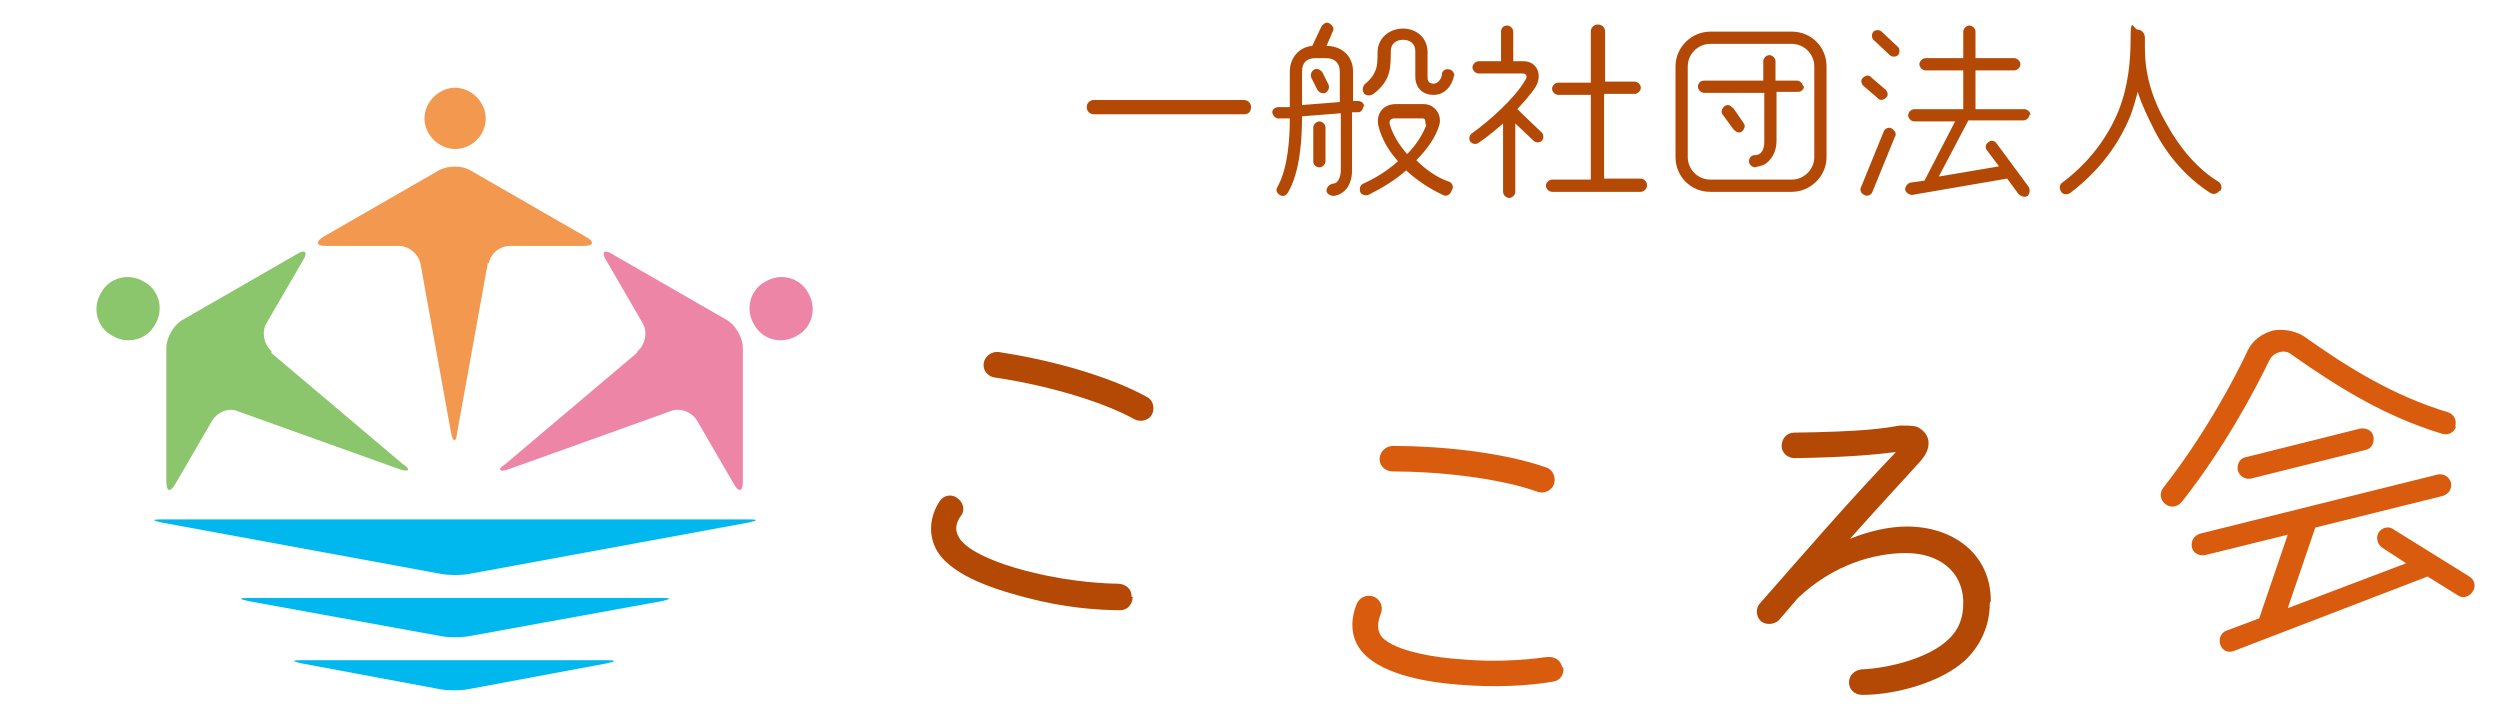
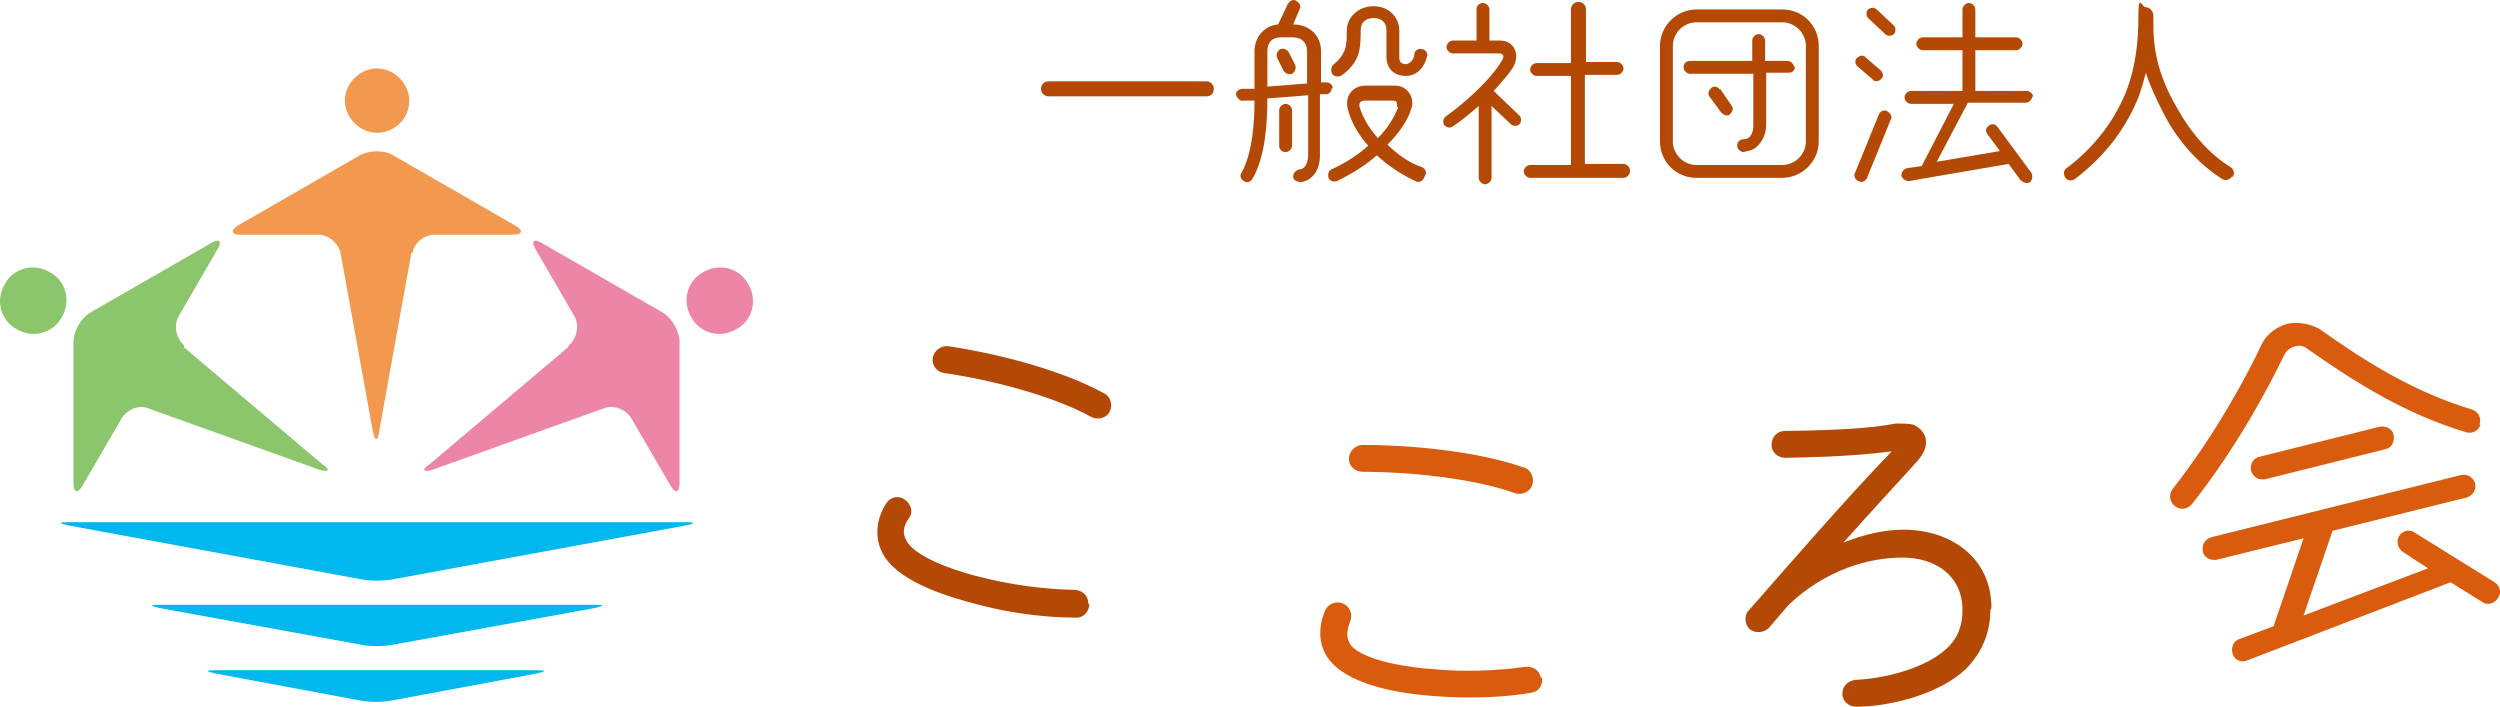
- <svg xmlns="http://www.w3.org/2000/svg" version="1.1" viewBox="0 0 245 69">
+ <svg xmlns="http://www.w3.org/2000/svg" id="Layer_1" version="1.1" viewBox="0 0 233.06 65.88">
  <defs>
    <style>
-       .cls-1 {
+       .st0 {
        fill: none;
      }

-       .cls-2 {
+       .st1 {
        fill: #f2984f;
      }

-       .cls-3 {
+       .st2 {
        fill: #00b8ee;
      }

-       .cls-4 {
+       .st3 {
        fill: #d95b0d;
      }

-       .cls-5 {
+       .st4 {
        fill: #8bc56c;
      }

-       .cls-6 {
+       .st5 {
        fill: #b44906;
      }

-       .cls-7 {
+       .st6 {
        fill: #ed85a7;
      }
    </style>
  </defs>
-   <g>
-     <g id="_レイヤー_1" data-name="レイヤー_1">
-       <path class="cls-6" d="M217.5,18.7c-.2.3-.6.4-.9.2-2.2-1.4-4.2-3.6-5.5-6.2-.6-1.2-1.2-2.4-1.6-3.7-.2.7-.4,1.5-.7,2.3-1.1,2.7-2.9,5.3-5.9,7.6-.3.2-.7.2-.9-.1s-.2-.7.1-.9c2.8-2.1,4.5-4.6,5.5-7,1-2.5,1.2-5,1.2-7.2s.3-.8.7-.8.7.4.7.8,0,.7,0,1c0,2.4.6,4.8,2.1,7.4,1.3,2.4,3.1,4.5,5.1,5.7.3.2.4.6.2.9Z" />
-       <path class="cls-6" d="M198.9,11.2c0,.3-.3.6-.6.6h-5.4l-2.9,5.5,5.9-1-1.2-1.6c-.2-.3-.1-.6.2-.8.3-.2.6-.1.8.2l3.1,4.2c.2.3.1.7-.1.9-.3.2-.7,0-.9-.2l-1.1-1.5-9.3,1.6c-.3,0-.6-.2-.7-.5,0-.3.2-.6.5-.7l1.4-.2,3-5.8h-4c-.3,0-.6-.3-.6-.6s.3-.6.6-.6h4.8v-3.8h-3.7c-.3,0-.6-.3-.6-.6s.3-.6.6-.6h3.7v-2.6c0-.3.3-.6.6-.6s.6.3.6.6v2.6h3.8c.3,0,.6.3.6.6s-.3.6-.6.6h-3.8v3.8h4.8c.3,0,.6.3.6.6ZM186,5.4c-.2.2-.6.2-.8,0l-1.6-1.5c-.2-.2-.2-.6,0-.8s.6-.2.8,0l1.6,1.5c.2.2.2.6,0,.8ZM184.8,9.6c-.2.2-.6.3-.8,0l-1.4-1.2c-.2-.2-.3-.6,0-.8.2-.2.6-.3.8,0l1.4,1.2c.2.2.3.6,0,.8ZM185.7,13.4l-2.2,5.4c-.1.3-.5.5-.8.3-.3-.1-.5-.5-.3-.8l2.2-5.4c.1-.3.5-.5.8-.3s.5.5.3.8Z" />
-       <path class="cls-6" d="M179,6.5v8.9c0,1.9-1.6,3.4-3.4,3.4h-8c-1.9,0-3.4-1.5-3.4-3.4V6.5c0-1.9,1.6-3.4,3.4-3.4h8c1.9,0,3.4,1.5,3.4,3.4ZM177.8,15.4V6.5c0-1.2-1-2.2-2.2-2.2h-8c-1.2,0-2.2,1-2.2,2.2v8.9c0,1.2,1,2.2,2.2,2.2h8c1.2,0,2.2-1,2.2-2.2ZM176.8,8.4c0,.3-.2.6-.6.6h-2.1v4.8c0,1.1-.5,1.8-1,2.2-.4.3-.9.3-1.1.4-.2,0-.6-.2-.6-.6,0-.3.2-.6.6-.6.7,0,.9-.7.9-1.3v-4.8h-5.9c-.3,0-.6-.3-.6-.6s.2-.6.6-.6h5.8v-1.9c0-.3.3-.6.6-.6s.6.3.6.6v1.9h2.1c.3,0,.6.3.6.6ZM169.8,10.5l1.1,1.6c.2.3,0,.6-.2.8-.3.2-.6,0-.8-.2l-1.1-1.5c-.2-.3,0-.6.2-.8.3-.2.6-.1.8.2Z" />
-       <path class="cls-6" d="M161.4,18.2c0,.3-.3.6-.6.6h-8.7c-.3,0-.6-.3-.6-.6s.3-.6.6-.6h3.8v-8.3h-3.2c-.3,0-.6-.3-.6-.6s.3-.6.6-.6h3.2V3.1c0-.4.3-.7.7-.7s.7.3.7.7v4.9h2.9c.3,0,.6.3.6.6s-.3.6-.6.6h-3v8.3h3.6c.3,0,.6.3.6.6ZM151.1,13.8c-.2.2-.6.2-.8,0l-1.8-1.7v6.7c0,.3-.3.6-.6.6s-.6-.3-.6-.6v-6.7c-.7.6-1.5,1.3-2.4,1.9-.3.2-.6.1-.8-.1-.2-.3-.1-.6.1-.8,1.7-1.2,4.3-3.5,5.3-5.3.2-.3.1-.6-.3-.6h-4.3c-.3,0-.6-.3-.6-.6s.3-.6.6-.6h2.2v-2.9c0-.4.3-.6.6-.6s.6.3.6.6v2.9h1c1.3,0,1.9,1.3,1.2,2.5-.5.8-1.2,1.5-1.8,2.2l2.4,2.3c.2.2.2.6,0,.8Z" />
-       <path class="cls-6" d="M133.6,10.4c0,.3-.2.6-.5.6h-.6v5.7c0,1.6-.9,2.4-1.8,2.5-.3,0-.7-.2-.7-.5s.2-.6.6-.7c.6,0,.8-.8.8-1.3v-5.6l-3.8.3c0,2.3-.2,5.5-1.4,7.5-.2.3-.5.4-.8.2-.3-.2-.4-.5-.2-.8,1-1.8,1.2-4.6,1.2-6.7h-1c-.3.1-.6-.2-.7-.5s.2-.6.6-.6h1.1v-3.5c0-1.3.9-2.4,2.2-2.5l.9-1.9c.2-.3.5-.5.8-.3s.5.5.3.8l-.6,1.4c1.5,0,2.6,1,2.6,2.5v2.9s.5,0,.5,0c.3,0,.6.2.6.6ZM142.5,7.4c-.2,1-.9,1.9-2,1.9s-1.8-.7-1.8-1.8v-2.5c0-.7-.5-1.1-1.2-1.1s-1.2.4-1.2,1.1,0,1.5-.2,2.2-.7,1.4-1.5,2c-.3.2-.6.2-.9,0-.2-.3-.2-.6,0-.9.6-.5.9-.9,1.1-1.4.2-.5.2-1.1.2-1.8,0-1.3,1.1-2.3,2.5-2.3s2.4,1,2.4,2.3v2.5c0,.4.2.6.6.6s.8-.5.8-.9c0-.3.3-.6.7-.5.3,0,.6.4.5.7ZM127.5,10.3l3.8-.3v-3c0-.8-.5-1.3-1.3-1.3h-1.1c-.9,0-1.3.5-1.3,1.3v3.3ZM129.6,7.1l.6,1.2c.1.3,0,.6-.3.8-.3.1-.6,0-.8-.3l-.6-1.2c-.1-.3,0-.6.3-.8.3-.1.6,0,.8.3ZM142.2,18.8c-.1.3-.5.5-.8.3-1.3-.6-2.5-1.4-3.6-2.4-1,.9-2.3,1.7-3.7,2.4-.3.1-.7,0-.8-.3-.1-.3,0-.7.3-.8,1.3-.6,2.4-1.3,3.4-2.2-.9-1-1.6-2.2-1.9-3.4-.3-1.2.4-2.2,1.7-2.2h2.7c1.2,0,1.9,1.2,1.5,2.2-.3,1-1.1,2.2-2.2,3.3.9.9,2,1.7,3.2,2.1.3.1.5.5.3.8ZM139.7,12.2c0-.3,0-.6-.3-.6h-2.7c-.4,0-.6.2-.5.6.3,1,.9,2,1.7,2.9,1-1,1.6-2.1,1.9-2.9ZM129.9,12.5v3.3c0,.3-.3.6-.6.6s-.6-.2-.6-.6v-3.3c0-.3.3-.6.6-.6s.6.3.6.6Z" />
-       <path class="cls-6" d="M122.6,10.5c0,.4-.2.7-.7.7h-14.7c-.4,0-.7-.3-.7-.7s.3-.7.7-.7h14.7c.4,0,.7.3.7.7Z" />
-       <path class="cls-4" d="M152.3,47.4c-.2.7-1,1-1.6.8-3.9-1.4-9.9-2-14.2-2-.7,0-1.3-.5-1.3-1.2,0-.7.6-1.3,1.3-1.3,4.6,0,10.7.6,15,2.1.7.2,1,1,.8,1.6ZM153.2,65.4c.1.7-.3,1.3-1,1.4-2.3.4-5.6.6-9.2.3-2.8-.2-7.4-.9-9.4-3.1-1.3-1.4-1.3-3.3-.6-4.9.3-.6,1-.9,1.7-.6.6.3.9,1,.6,1.7-.3.8-.4,1.5.1,2.2,1.3,1.5,5.8,2.1,7.7,2.2,4.1.4,7.7-.1,8.4-.2.8-.1,1.4.2,1.6,1Z" />
-       <path class="cls-6" d="M195,59.1c0,2.1-.8,4-2.3,5.5-2.4,2.3-7,3.5-10.2,3.5-.7,0-1.3-.5-1.3-1.2s.5-1.2,1.2-1.3c2.7-.1,6.6-1.1,8.5-2.9,1.1-1,1.5-2.2,1.5-3.6,0-3.2-2.5-4.9-5.6-4.9s-7.1,1.1-10.6,4.4l-1.8,2.1c-.4.5-1.3.6-1.8.2-.5-.4-.6-1.3-.1-1.8,4.4-5,8.7-10,13.3-14.8-1.7.2-4.1.5-9.9.6-.7,0-1.3-.5-1.3-1.2s.5-1.3,1.2-1.3c6.8-.1,8.7-.4,10.4-.7.5,0,1.1,0,1.6.1.7.3,1.2.9,1.2,1.6,0,.8-.4,1.3-.8,1.8-1.9,2.1-4.5,4.9-6.9,7.6,2-.8,3.9-1.2,5.6-1.2,4.4,0,8.2,2.6,8.2,7.3Z" />
-       <path class="cls-4" d="M240.7,41.8c-.2.6-.8.9-1.4.7-5.6-1.7-10.1-4.5-14.8-7.8-.6-.5-1.7-.2-2.1.6-1.4,2.9-4.4,8.6-8.6,13.9-.4.5-1.1.6-1.6.2-.5-.4-.6-1.1-.2-1.6,4-5.1,7-10.7,8.3-13.5.5-1,1.4-1.6,2.4-1.9,1-.2,2.1,0,3,.5,4.5,3.2,8.9,5.9,14.2,7.5.6.2.9.8.7,1.4ZM232.6,42.8c.1.6-.2,1.2-.8,1.3l-11.2,2.8c-.6.1-1.1-.2-1.3-.8-.1-.6.2-1.2.8-1.3l11.2-2.8c.6-.1,1.2.2,1.3.8ZM240.2,47.3c.1.6-.2,1.1-.8,1.3l-12.5,3.1-2.7,7.9,11.6-4.4-2.3-1.5c-.5-.3-.7-1-.4-1.5.3-.5,1-.7,1.5-.3l7.4,4.6c.5.3.7,1,.3,1.5-.3.5-1,.7-1.5.3l-2.9-1.8-19,7.3c-.5.2-1.1,0-1.3-.6-.2-.5,0-1.2.6-1.4l3.2-1.2,2.8-8.2-8.1,2c-.6.1-1.2-.2-1.3-.8s.2-1.1.8-1.3l23.3-5.8c.6-.1,1.1.2,1.3.8Z" />
-       <path class="cls-6" d="M112.9,40.6c-.3.6-1.1.8-1.7.5-3.6-2-9.5-3.5-13.7-4.1-.7-.1-1.2-.7-1.1-1.4.1-.7.8-1.2,1.5-1.1,4.6.7,10.5,2.2,14.5,4.4.6.3.8,1.1.5,1.7ZM111,58.5c0,.7-.5,1.3-1.2,1.3-2.4,0-5.7-.3-9.1-1.2-2.7-.7-7.2-2-8.8-4.5-1-1.6-.8-3.5.2-5,.4-.6,1.2-.7,1.7-.3.6.4.8,1.2.4,1.7-.5.7-.7,1.4-.2,2.2,1,1.7,5.4,3,7.2,3.4,4,1,7.6,1.1,8.3,1.1s1.4.4,1.4,1.3Z" />
-       <path class="cls-1" d="M70,0H0v60h70V0Z" />
+   <g id="_レイヤー_1">
+     <path fill="#b44906" d="M208.05,16.48c-.2.3-.6.4-.9.2-2.2-1.4-4.2-3.6-5.5-6.2-.6-1.2-1.2-2.4-1.6-3.7-.2.7-.4,1.5-.7,2.3-1.1,2.7-2.9,5.3-5.9,7.6-.3.2-.7.2-.9-.1s-.2-.7.1-.9c2.8-2.1,4.5-4.6,5.5-7,1-2.5,1.2-5,1.2-7.2s.3-.8.7-.8.7.4.7.8v1c0,2.4.6,4.8,2.1,7.4,1.3,2.4,3.1,4.5,5.1,5.7.3.2.4.6.2.9h-.1Z" />
+     <path fill="#b44906" d="M189.45,8.98c0,.3-.3.6-.6.6h-5.4l-2.9,5.5,5.9-1-1.2-1.6c-.2-.3-.1-.6.2-.8s.6-.1.8.2l3.1,4.2c.2.3.1.7-.1.9-.3.2-.7,0-.9-.2l-1.1-1.5-9.3,1.6c-.3,0-.6-.2-.7-.5,0-.3.2-.6.5-.7l1.4-.2,3-5.8h-4c-.3,0-.6-.3-.6-.6s.3-.6.6-.6h4.8v-3.8h-3.7c-.3,0-.6-.3-.6-.6s.3-.6.6-.6h3.7V.88c0-.3.3-.6.6-.6s.6.3.6.6v2.6h3.8c.3,0,.6.3.6.6s-.3.6-.6.6h-3.8v3.8h4.8c.3,0,.6.3.6.6l-.1-.1ZM176.55,3.18c-.2.2-.6.2-.8,0l-1.6-1.5c-.2-.2-.2-.6,0-.8s.6-.2.8,0l1.6,1.5c.2.2.2.6,0,.8ZM175.35,7.38c-.2.2-.6.3-.8,0l-1.4-1.2c-.2-.2-.3-.6,0-.8.2-.2.6-.3.8,0l1.4,1.2c.2.2.3.6,0,.8ZM176.25,11.18l-2.2,5.4c-.1.3-.5.5-.8.3-.3-.1-.5-.5-.3-.8l2.2-5.4c.1-.3.5-.5.8-.3s.5.5.3.8Z" />
+     <path fill="#b44906" d="M169.55,4.28v8.9c0,1.9-1.6,3.4-3.4,3.4h-8c-1.9,0-3.4-1.5-3.4-3.4V4.28c0-1.9,1.6-3.4,3.4-3.4h8c1.9,0,3.4,1.5,3.4,3.4ZM168.35,13.18V4.28c0-1.2-1-2.2-2.2-2.2h-8c-1.2,0-2.2,1-2.2,2.2v8.9c0,1.2,1,2.2,2.2,2.2h8c1.2,0,2.2-1,2.2-2.2ZM167.35,6.18c0,.3-.2.6-.6.6h-2.1v4.8c0,1.1-.5,1.8-1,2.2-.4.3-.9.3-1.1.4-.2,0-.6-.2-.6-.6,0-.3.2-.6.6-.6.7,0,.9-.7.9-1.3v-4.8h-5.9c-.3,0-.6-.3-.6-.6s.2-.6.6-.6h5.8v-1.9c0-.3.3-.6.6-.6s.6.3.6.6v1.9h2.1c.3,0,.6.3.6.6l.1-.1ZM160.35,8.28l1.1,1.6c.2.3,0,.6-.2.8-.3.2-.6,0-.8-.2l-1.1-1.5c-.2-.3,0-.6.2-.8.3-.2.6-.1.8.2v-.1Z" />
+     <path fill="#b44906" d="M151.95,15.98c0,.3-.3.6-.6.6h-8.7c-.3,0-.6-.3-.6-.6s.3-.6.6-.6h3.8V7.08h-3.2c-.3,0-.6-.3-.6-.6s.3-.6.6-.6h3.2V.88c0-.4.3-.7.7-.7s.7.3.7.7v4.9h2.9c.3,0,.6.3.6.6s-.3.6-.6.6h-3v8.3h3.6c.3,0,.6.3.6.6v.1ZM141.65,11.58c-.2.2-.6.2-.8,0l-1.8-1.7v6.7c0,.3-.3.6-.6.6s-.6-.3-.6-.6v-6.7c-.7.6-1.5,1.3-2.4,1.9-.3.2-.6.1-.8-.1-.2-.3-.1-.6.1-.8,1.7-1.2,4.3-3.5,5.3-5.3.2-.3.1-.6-.3-.6h-4.3c-.3,0-.6-.3-.6-.6s.3-.6.6-.6h2.2V.88c0-.4.3-.6.6-.6s.6.3.6.6v2.9h1c1.3,0,1.9,1.3,1.2,2.5-.5.8-1.2,1.5-1.8,2.2l2.4,2.3c.2.2.2.6,0,.8h0Z" />
+     <path fill="#b44906" d="M124.15,8.18c0,.3-.2.6-.5.6h-.6v5.7c0,1.6-.9,2.4-1.8,2.5-.3,0-.7-.2-.7-.5s.2-.6.6-.7c.6,0,.8-.8.8-1.3v-5.6l-3.8.3c0,2.3-.2,5.5-1.4,7.5-.2.3-.5.4-.8.2-.3-.2-.4-.5-.2-.8,1-1.8,1.2-4.6,1.2-6.7h-1c-.3.1-.6-.2-.7-.5s.2-.6.6-.6h1.1v-3.5c0-1.3.9-2.4,2.2-2.5l.9-1.9c.2-.3.5-.5.8-.3s.5.5.3.8l-.6,1.4c1.5,0,2.6,1,2.6,2.5v2.9h.5c.3,0,.6.2.6.6l-.1-.1ZM133.05,5.18c-.2,1-.9,1.9-2,1.9s-1.8-.7-1.8-1.8v-2.5c0-.7-.5-1.1-1.2-1.1s-1.2.4-1.2,1.1,0,1.5-.2,2.2-.7,1.4-1.5,2c-.3.2-.6.2-.9,0-.2-.3-.2-.6,0-.9.6-.5.9-.9,1.1-1.4.2-.5.2-1.1.2-1.8,0-1.3,1.1-2.3,2.5-2.3s2.4,1,2.4,2.3v2.5c0,.4.2.6.6.6s.8-.5.8-.9c0-.3.3-.6.7-.5.3,0,.6.4.5.7v-.1ZM118.05,8.08l3.8-.3v-3c0-.8-.5-1.3-1.3-1.3h-1.1c-.9,0-1.3.5-1.3,1.3v3.3h-.1ZM120.15,4.88l.6,1.2c.1.3,0,.6-.3.8-.3.1-.6,0-.8-.3l-.6-1.2c-.1-.3,0-.6.3-.8.3-.1.6,0,.8.3ZM132.75,16.58c-.1.3-.5.5-.8.3-1.3-.6-2.5-1.4-3.6-2.4-1,.9-2.3,1.7-3.7,2.4-.3.1-.7,0-.8-.3s0-.7.3-.8c1.3-.6,2.4-1.3,3.4-2.2-.9-1-1.6-2.2-1.9-3.4-.3-1.2.4-2.2,1.7-2.2h2.7c1.2,0,1.9,1.2,1.5,2.2-.3,1-1.1,2.2-2.2,3.3.9.9,2,1.7,3.2,2.1.3.1.5.5.3.8l-.1.2ZM130.25,9.98c0-.3,0-.6-.3-.6h-2.7c-.4,0-.6.2-.5.6.3,1,.9,2,1.7,2.9,1-1,1.6-2.1,1.9-2.9h-.1ZM120.45,10.28v3.3c0,.3-.3.6-.6.6s-.6-.2-.6-.6v-3.3c0-.3.3-.6.6-.6s.6.3.6.6Z" />
+     <path fill="#b44906" d="M113.15,8.28c0,.4-.2.7-.7.7h-14.7c-.4,0-.7-.3-.7-.7s.3-.7.7-.7h14.7c.4,0,.7.3.7.7Z" />
+     <path fill="#d95b0d" d="M142.85,45.18c-.2.7-1,1-1.6.8-3.9-1.4-9.9-2-14.2-2-.7,0-1.3-.5-1.3-1.2s.6-1.3,1.3-1.3c4.6,0,10.7.6,15,2.1.7.2,1,1,.8,1.6ZM143.75,63.18c.1.7-.3,1.3-1,1.4-2.3.4-5.6.6-9.2.3-2.8-.2-7.4-.9-9.4-3.1-1.3-1.4-1.3-3.3-.6-4.9.3-.6,1-.9,1.7-.6.6.3.9,1,.6,1.7-.3.8-.4,1.5.1,2.2,1.3,1.5,5.8,2.1,7.7,2.2,4.1.4,7.7-.1,8.4-.2.8-.1,1.4.2,1.6,1h.1Z" />
+     <path fill="#b44906" d="M185.55,56.88c0,2.1-.8,4-2.3,5.5-2.4,2.3-7,3.5-10.2,3.5-.7,0-1.3-.5-1.3-1.2s.5-1.2,1.2-1.3c2.7-.1,6.6-1.1,8.5-2.9,1.1-1,1.5-2.2,1.5-3.6,0-3.2-2.5-4.9-5.6-4.9s-7.1,1.1-10.6,4.4l-1.8,2.1c-.4.5-1.3.6-1.8.2-.5-.4-.6-1.3-.1-1.8,4.4-5,8.7-10,13.3-14.8-1.7.2-4.1.5-9.9.6-.7,0-1.3-.5-1.3-1.2s.5-1.3,1.2-1.3c6.8-.1,8.7-.4,10.4-.7.5,0,1.1,0,1.6.1.7.3,1.2.9,1.2,1.6,0,.8-.4,1.3-.8,1.8-1.9,2.1-4.5,4.9-6.9,7.6,2-.8,3.9-1.2,5.6-1.2,4.4,0,8.2,2.6,8.2,7.3l-.1.2Z" />
+     <path fill="#d95b0d" d="M231.25,39.58c-.2.6-.8.9-1.4.7-5.6-1.7-10.1-4.5-14.8-7.8-.6-.5-1.7-.2-2.1.6-1.4,2.9-4.4,8.6-8.6,13.9-.4.5-1.1.6-1.6.2-.5-.4-.6-1.1-.2-1.6,4-5.1,7-10.7,8.3-13.5.5-1,1.4-1.6,2.4-1.9,1-.2,2.1,0,3,.5,4.5,3.2,8.9,5.9,14.2,7.5.6.2.9.8.7,1.4h.1ZM223.15,40.58c.1.6-.2,1.2-.8,1.3l-11.2,2.8c-.6.1-1.1-.2-1.3-.8-.1-.6.2-1.2.8-1.3l11.2-2.8c.6-.1,1.2.2,1.3.8ZM230.75,45.08c.1.6-.2,1.1-.8,1.3l-12.5,3.1-2.7,7.9,11.6-4.4-2.3-1.5c-.5-.3-.7-1-.4-1.5s1-.7,1.5-.3l7.4,4.6c.5.3.7,1,.3,1.5-.3.5-1,.7-1.5.3l-2.9-1.8-19,7.3c-.5.2-1.1,0-1.3-.6-.2-.5,0-1.2.6-1.4l3.2-1.2,2.8-8.2-8.1,2c-.6.1-1.2-.2-1.3-.8s.2-1.1.8-1.3l23.3-5.8c.6-.1,1.1.2,1.3.8h0Z" />
+     <path fill="#b44906" d="M103.45,38.38c-.3.6-1.1.8-1.7.5-3.6-2-9.5-3.5-13.7-4.1-.7-.1-1.2-.7-1.1-1.4s.8-1.2,1.5-1.1c4.6.7,10.5,2.2,14.5,4.4.6.3.8,1.1.5,1.7ZM101.55,56.28c0,.7-.5,1.3-1.2,1.3-2.4,0-5.7-.3-9.1-1.2-2.7-.7-7.2-2-8.8-4.5-1-1.6-.8-3.5.2-5,.4-.6,1.2-.7,1.7-.3.6.4.8,1.2.4,1.7-.5.7-.7,1.4-.2,2.2,1,1.7,5.4,3,7.2,3.4,4,1,7.6,1.1,8.3,1.1s1.4.4,1.4,1.3h.1Z" />
+     <path class="st0" d="M60.55-2.22H-9.45v60H60.55V-2.22Z" />
+     <g>
      <g>
        <g>
-           <g>
-             <path class="cls-2" d="M47.9,25.8c.2-1,1.1-1.7,2.1-1.7h7.2c1,0,1.1-.4.2-.9l-11.3-6.5c-.8-.5-2.2-.5-3.1,0l-11.3,6.5c-.8.5-.7.9.2.9h7.2c1,0,1.9.8,2.1,1.7l3,16.6c.2,1,.5,1,.6,0l3-16.6Z" />
-             <path class="cls-2" d="M47.6,11.6c0,1.7-1.4,3-3,3s-3-1.4-3-3,1.4-3,3-3,3,1.4,3,3Z" />
-           </g>
-           <g>
-             <path class="cls-5" d="M26.6,34.4c-.7-.6-1-1.8-.5-2.7l3.6-6.2c.5-.8.2-1.1-.6-.6l-11.3,6.5c-.8.5-1.5,1.7-1.5,2.7v13.1c0,1,.4,1.1.9.2l3.6-6.2c.5-.8,1.6-1.3,2.5-.9l15.9,5.7c.9.3,1.1,0,.3-.5l-12.9-10.9Z" />
-             <path class="cls-5" d="M14.1,27.6c1.5.8,2,2.7,1.1,4.2-.8,1.5-2.7,2-4.2,1.1-1.5-.8-2-2.7-1.1-4.2.8-1.5,2.7-2,4.2-1.1Z" />
-           </g>
-           <g>
-             <path class="cls-7" d="M62.5,34.4c.7-.6,1-1.8.5-2.7l-3.6-6.2c-.5-.8-.2-1.1.6-.6l11.3,6.5c.8.5,1.5,1.7,1.5,2.7v13.1c0,1-.4,1.1-.9.2l-3.6-6.2c-.5-.8-1.6-1.3-2.6-.9l-15.9,5.7c-.9.3-1.1,0-.3-.5l12.9-10.9Z" />
-             <path class="cls-7" d="M75,27.6c-1.5.8-2,2.7-1.1,4.2.8,1.5,2.7,2,4.2,1.1,1.5-.8,2-2.7,1.1-4.2-.8-1.5-2.7-2-4.2-1.1Z" />
-           </g>
+           <path fill="#f2984f" d="M38.45,23.58c.2-1,1.1-1.7,2.1-1.7h7.2c1,0,1.1-.4.2-.9l-11.3-6.5c-.8-.5-2.2-.5-3.1,0l-11.3,6.5c-.8.5-.7.9.2.9h7.2c1,0,1.9.8,2.1,1.7l3,16.6c.2,1,.5,1,.6,0l3-16.6h.1Z" />
+           <path fill="#f2984f" d="M38.15,9.38c0,1.7-1.4,3-3,3s-3-1.4-3-3,1.4-3,3-3,3,1.4,3,3Z" />
        </g>
        <g>
-           <path class="cls-3" d="M15.8,50.9c-.9,0-.9.1,0,.3l27.2,5c.9.2,2.3.2,3.2,0l27.2-5c.9-.2.9-.3,0-.3H15.8Z" />
-           <path class="cls-3" d="M24.3,58.6c-.9,0-.9.1,0,.3l18.7,3.4c.9.2,2.3.2,3.2,0l18.7-3.4c.9-.2.9-.3,0-.3H24.3Z" />
-           <path class="cls-3" d="M29.5,64.7c-.9,0-.9.1,0,.3l13.4,2.5c.9.2,2.3.2,3.2,0l13.4-2.5c.9-.2.9-.3,0-.3h-30Z" />
+           <path fill="#8bc56c" d="M17.15,32.18c-.7-.6-1-1.8-.5-2.7l3.6-6.2c.5-.8.2-1.1-.6-.6l-11.3,6.5c-.8.5-1.5,1.7-1.5,2.7v13.1c0,1,.4,1.1.9.2l3.6-6.2c.5-.8,1.6-1.3,2.5-.9l15.9,5.7c.9.3,1.1,0,.3-.5l-12.9-10.9v-.2Z" />
+           <path fill="#8bc56c" d="M4.65,25.38c1.5.8,2,2.7,1.1,4.2-.8,1.5-2.7,2-4.2,1.1-1.5-.8-2-2.7-1.1-4.2.8-1.5,2.7-2,4.2-1.1Z" />
        </g>
+         <g>
+           <path fill="#ed85a7" d="M53.05,32.18c.7-.6,1-1.8.5-2.7l-3.6-6.2c-.5-.8-.2-1.1.6-.6l11.3,6.5c.8.5,1.5,1.7,1.5,2.7v13.1c0,1-.4,1.1-.9.2l-3.6-6.2c-.5-.8-1.6-1.3-2.6-.9l-15.9,5.7c-.9.3-1.1,0-.3-.5l12.9-10.9.1-.2Z" />
+           <path fill="#ed85a7" d="M65.55,25.38c-1.5.8-2,2.7-1.1,4.2.8,1.5,2.7,2,4.2,1.1,1.5-.8,2-2.7,1.1-4.2-.8-1.5-2.7-2-4.2-1.1Z" />
+         </g>
+       </g>
+       <g>
+         <path fill="#00b8ee" d="M6.35,48.68c-.9,0-.9.1,0,.3l27.2,5c.9.2,2.3.2,3.2,0l27.2-5c.9-.2.9-.3,0-.3H6.35Z" />
+         <path fill="#00b8ee" d="M14.85,56.38c-.9,0-.9.1,0,.3l18.7,3.4c.9.2,2.3.2,3.2,0l18.7-3.4c.9-.2.9-.3,0-.3H14.85Z" />
+         <path fill="#00b8ee" d="M20.05,62.48c-.9,0-.9.1,0,.3l13.4,2.5c.9.2,2.3.2,3.2,0l13.4-2.5c.9-.2.9-.3,0-.3h-30Z" />
      </g>
    </g>
  </g>
</svg>
